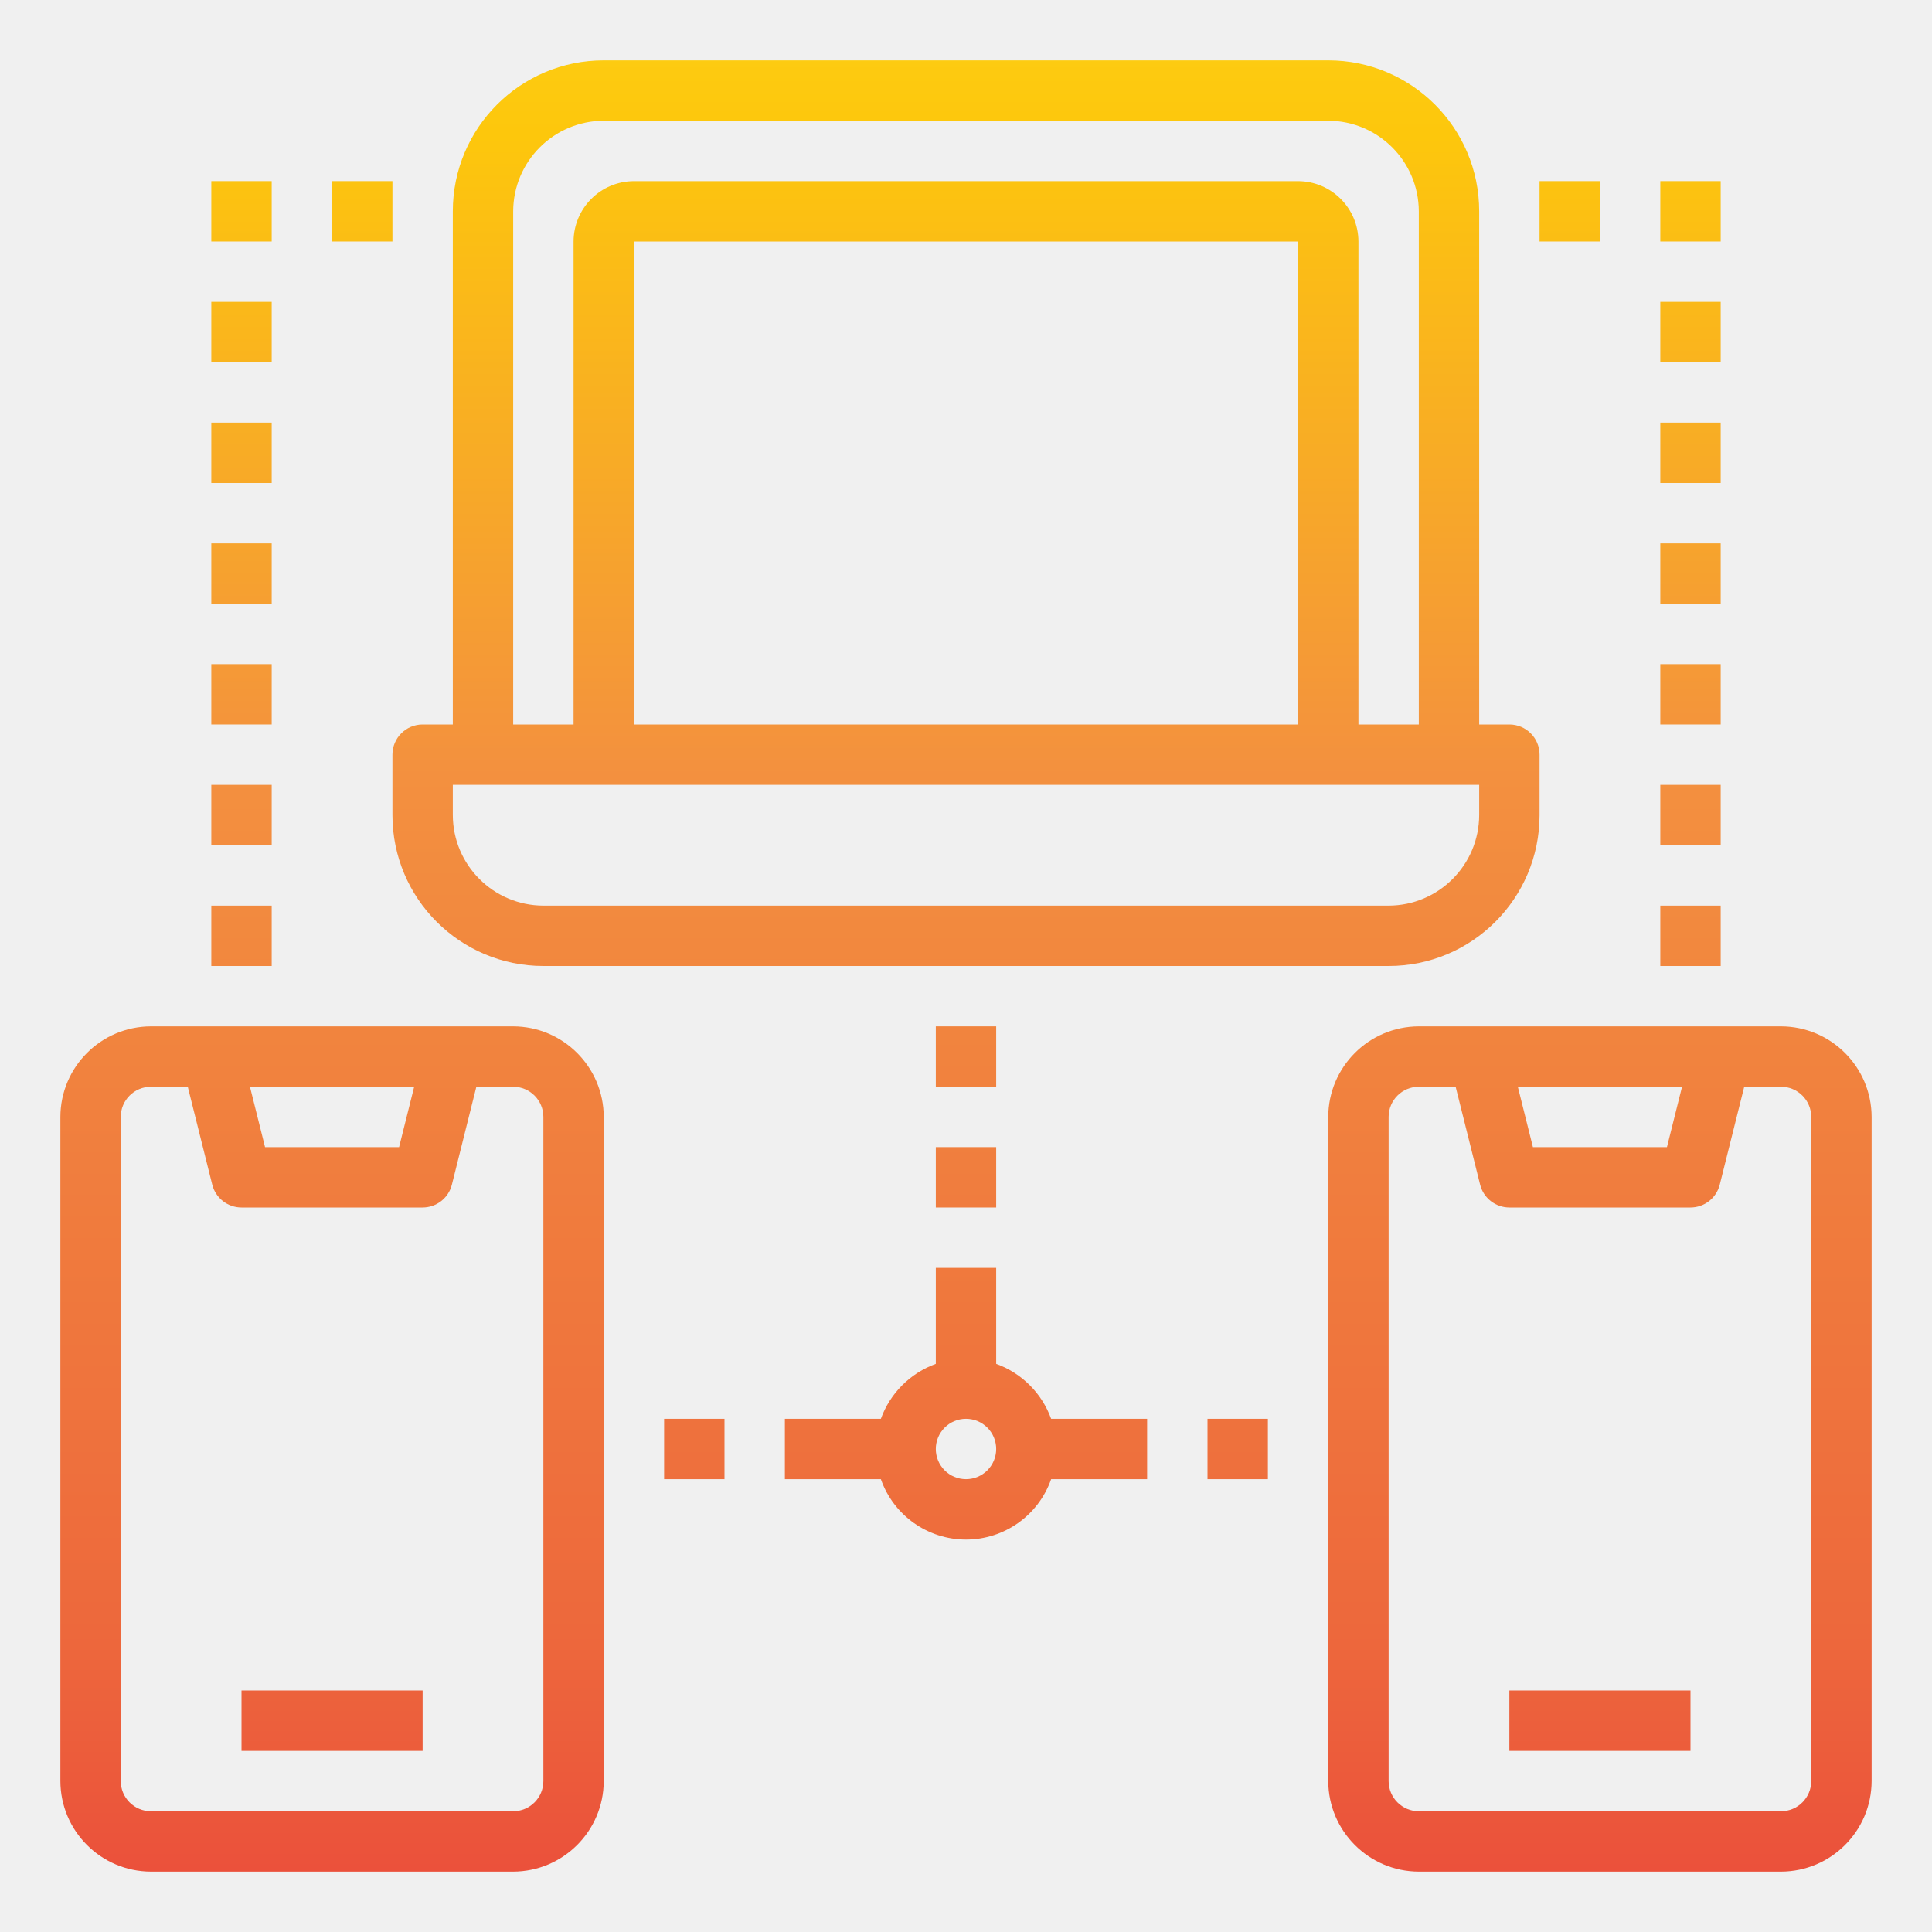
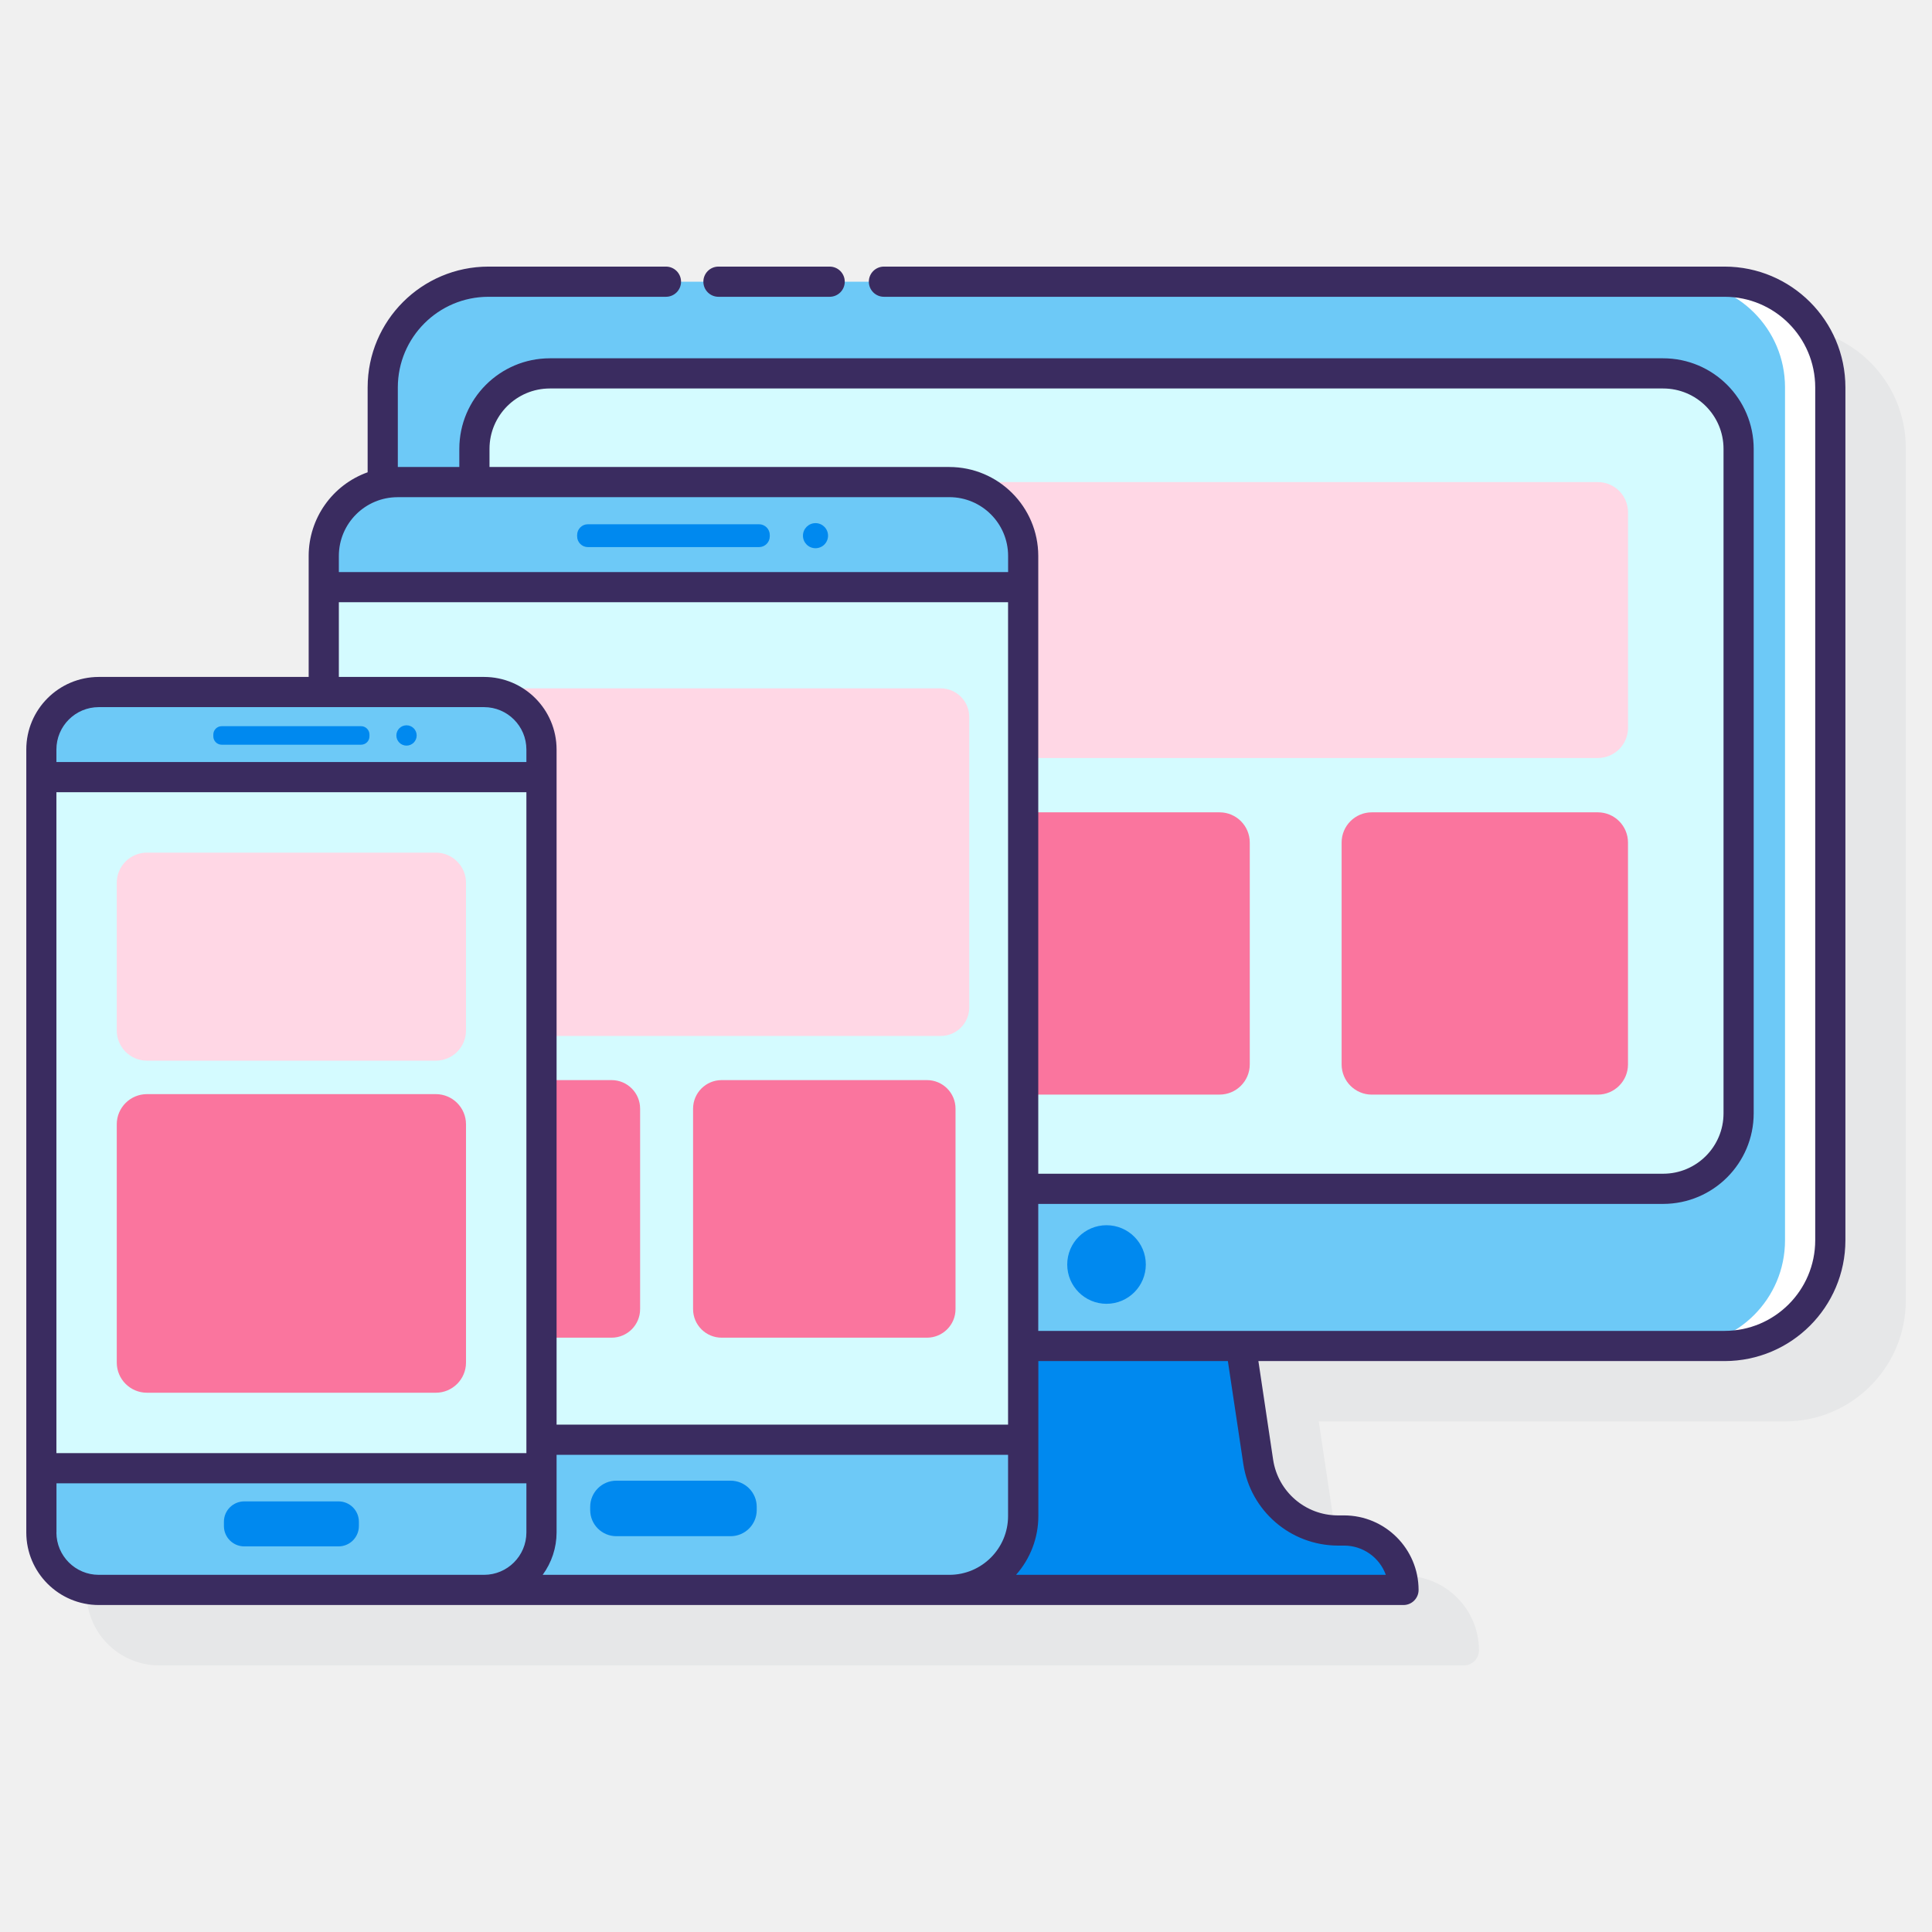
- <svg xmlns="http://www.w3.org/2000/svg" xmlns:xlink="http://www.w3.org/1999/xlink" height="512" viewBox="0 0 64 64" width="512">
-   <linearGradient id="New_Gradient_Swatch_1" gradientUnits="userSpaceOnUse" x1="11" x2="11" y1="-2.648" y2="68.334">
-     <stop offset="0" stop-color="#fff33b" />
-     <stop offset=".014" stop-color="#fee72e" />
-     <stop offset=".042" stop-color="#fed51b" />
-     <stop offset=".07" stop-color="#fdca10" />
-     <stop offset=".1" stop-color="#fdc70c" />
-     <stop offset=".4" stop-color="#f3903f" />
-     <stop offset=".8" stop-color="#ed683c" />
-     <stop offset="1" stop-color="#e93e3a" />
-   </linearGradient>
-   <linearGradient id="New_Gradient_Swatch_1-2" x1="53" x2="53" xlink:href="#New_Gradient_Swatch_1" y1="-2.648" y2="68.334" />
-   <linearGradient id="New_Gradient_Swatch_1-3" x1="32" x2="32" xlink:href="#New_Gradient_Swatch_1" y1="-2.648" y2="68.334" />
-   <linearGradient id="New_Gradient_Swatch_1-7" x1="23" x2="23" xlink:href="#New_Gradient_Swatch_1" y1="-2.648" y2="68.334" />
-   <linearGradient id="New_Gradient_Swatch_1-8" x1="41" x2="41" xlink:href="#New_Gradient_Swatch_1" y1="-2.648" y2="68.334" />
-   <linearGradient id="New_Gradient_Swatch_1-9" x1="12" x2="12" xlink:href="#New_Gradient_Swatch_1" y1="-2.648" y2="68.334" />
-   <linearGradient id="New_Gradient_Swatch_1-10" x1="8" x2="8" xlink:href="#New_Gradient_Swatch_1" y1="-2.648" y2="68.334" />
-   <linearGradient id="New_Gradient_Swatch_1-17" x1="52" x2="52" xlink:href="#New_Gradient_Swatch_1" y1="-2.648" y2="68.334" />
-   <linearGradient id="New_Gradient_Swatch_1-18" x1="56" x2="56" xlink:href="#New_Gradient_Swatch_1" y1="-2.648" y2="68.334" />
-   <g id="laptop-share-network-smartphone-smartphones">
-     <path d="m17 34h-12a3.009 3.009 0 0 0 -3 3v22a3.009 3.009 0 0 0 3 3h12a3.009 3.009 0 0 0 3-3v-22a3.009 3.009 0 0 0 -3-3zm-3.28 2-.5 2h-4.44l-.5-2zm4.28 23a1 1 0 0 1 -1 1h-12a1 1 0 0 1 -1-1v-22a1 1 0 0 1 1-1h1.22l.81 3.24a1 1 0 0 0 .97.76h6a1 1 0 0 0 .97-.76l.81-3.24h1.22a1 1 0 0 1 1 1z" fill="url(#New_Gradient_Swatch_1)" />
-     <path d="m59 34h-12a3.009 3.009 0 0 0 -3 3v22a3.009 3.009 0 0 0 3 3h12a3.009 3.009 0 0 0 3-3v-22a3.009 3.009 0 0 0 -3-3zm-3.28 2-.5 2h-4.44l-.5-2zm4.28 23a1 1 0 0 1 -1 1h-12a1 1 0 0 1 -1-1v-22a1 1 0 0 1 1-1h1.22l.81 3.24a1 1 0 0 0 .97.76h6a1 1 0 0 0 .97-.76l.81-3.24h1.22a1 1 0 0 1 1 1z" fill="url(#New_Gradient_Swatch_1-2)" />
-     <path d="m50 24h-1v-17a5 5 0 0 0 -5-5h-24a5 5 0 0 0 -5 5v17h-1a1 1 0 0 0 -1 1v2a5 5 0 0 0 5 5h28a5 5 0 0 0 5-5v-2a1 1 0 0 0 -1-1zm-33-17a3.009 3.009 0 0 1 3-3h24a3.009 3.009 0 0 1 3 3v17h-2v-16a2.006 2.006 0 0 0 -2-2h-22a2.006 2.006 0 0 0 -2 2v16h-2zm26 1v16h-22v-16zm6 19a3.009 3.009 0 0 1 -3 3h-28a3.009 3.009 0 0 1 -3-3v-1h34z" fill="url(#New_Gradient_Swatch_1-3)" />
-     <path d="m34.82 47a3.035 3.035 0 0 0 -1.82-1.82v-3.18h-2v3.18a3.035 3.035 0 0 0 -1.82 1.82h-3.18v2h3.18a2.988 2.988 0 0 0 5.64 0h3.18v-2zm-2.82 2a1 1 0 1 1 1-1 1 1 0 0 1 -1 1z" fill="url(#New_Gradient_Swatch_1-3)" />
-     <path d="m31 34h2v2h-2z" fill="url(#New_Gradient_Swatch_1-3)" />
-     <path d="m31 38h2v2h-2z" fill="url(#New_Gradient_Swatch_1-3)" />
-     <path d="m22 47h2v2h-2z" fill="url(#New_Gradient_Swatch_1-7)" />
-     <path d="m40 47h2v2h-2z" fill="url(#New_Gradient_Swatch_1-8)" />
-     <path d="m11 6h2v2h-2z" fill="url(#New_Gradient_Swatch_1-9)" />
-     <g fill="url(#New_Gradient_Swatch_1-10)">
-       <path d="m7 6h2v2h-2z" />
-       <path d="m7 10h2v2h-2z" />
-       <path d="m7 14h2v2h-2z" />
-       <path d="m7 18h2v2h-2z" />
-       <path d="m7 22h2v2h-2z" />
-       <path d="m7 26h2v2h-2z" />
-       <path d="m7 30h2v2h-2z" />
-     </g>
-     <path d="m51 6h2v2h-2z" fill="url(#New_Gradient_Swatch_1-17)" />
-     <path d="m55 6h2v2h-2z" fill="url(#New_Gradient_Swatch_1-18)" />
-     <path d="m55 10h2v2h-2z" fill="url(#New_Gradient_Swatch_1-18)" />
-     <path d="m55 14h2v2h-2z" fill="url(#New_Gradient_Swatch_1-18)" />
-     <path d="m55 18h2v2h-2z" fill="url(#New_Gradient_Swatch_1-18)" />
-     <path d="m55 22h2v2h-2z" fill="url(#New_Gradient_Swatch_1-18)" />
-     <path d="m55 26h2v2h-2z" fill="url(#New_Gradient_Swatch_1-18)" />
-     <path d="m55 30h2v2h-2z" fill="url(#New_Gradient_Swatch_1-18)" />
-     <path d="m50 56h6v2h-6z" fill="url(#New_Gradient_Swatch_1-2)" />
-     <path d="m8 56h6v2h-6z" fill="url(#New_Gradient_Swatch_1)" />
+ <svg xmlns="http://www.w3.org/2000/svg" height="512" viewBox="0 0 128 128" width="512">
+   <path d="m118.263 21.664h-81.906a8.009 8.009 0 0 0 -8 8v5.627a5.894 5.894 0 0 0 -3.907 5.539v8.018h-13.909a4.811 4.811 0 0 0 -4.805 4.805v51.879a4.811 4.811 0 0 0 4.805 4.805h86.444a1 1 0 0 0 1-1 4.945 4.945 0 0 0 -4.939-4.939h-.428a4.34 4.34 0 0 1 -4.267-3.677l-.979-6.546h30.891a8.009 8.009 0 0 0 8-8v-56.511a8.009 8.009 0 0 0 -8-8z" fill="#e6e7e8" />
+   <path d="m114.262 18.664h-81.9a7 7 0 0 0 -7 7v6.375a4.892 4.892 0 0 1 .983-.1h36.555a4.89 4.89 0 0 1 4.89 4.89v52.346h46.475a7 7 0 0 0 7-7v-56.511a7 7 0 0 0 -7.003-7z" fill="#6dc9f7" />
+   <path d="m114.262 18.664h-3a7 7 0 0 1 7 7v56.511a7 7 0 0 1 -7 7h3a7 7 0 0 0 7-7v-56.511a7 7 0 0 0 -7-7z" fill="#fff" />
+   <path d="m110.188 24.738h-73.757a5 5 0 0 0 -5 5v2.2h31.469a4.89 4.89 0 0 1 4.89 4.89v41.934h42.4a5 5 0 0 0 5-5v-44.024a5 5 0 0 0 -5.002-5z" fill="#d4fbff" />
+   <path d="m105.858 31.94h-42.958a4.89 4.89 0 0 1 4.89 4.89v13.39h38.071a2 2 0 0 0 2-2v-14.28a2 2 0 0 0 -2.003-2z" fill="#ffd7e5" />
+   <path d="m80.8 53.819h-13.013v18.7h13.013a2 2 0 0 0 2-2v-14.7a2 2 0 0 0 -2-2z" fill="#fa759e" />
+   <rect fill="#fa759e" height="18.972" rx="2" transform="matrix(0 1 -1 0 161.542 -35.202)" width="18.702" x="89.021" y="53.684" />
+   <path d="m89.047 101.4h-.429a5.316 5.316 0 0 1 -5.257-4.53l-1.15-7.694h-14.424v11.272a4.89 4.89 0 0 1 -4.89 4.89h30.088a3.938 3.938 0 0 0 -3.938-3.938z" fill="#0089ef" />
+   <circle cx="73.31" cy="83.777" fill="#0089ef" r="2.603" />
+   <path d="m62.9 31.94h-36.56a4.89 4.89 0 0 0 -4.89 4.89v9.019h10.62a3.8 3.8 0 0 1 3.8 3.805v51.878a3.8 3.8 0 0 1 -3.8 3.805h30.83a4.89 4.89 0 0 0 4.89-4.89v-63.617a4.89 4.89 0 0 0 -4.89-4.89z" fill="#6dc9f7" />
+   <path d="m21.45 38.9v6.95h10.62a3.8 3.8 0 0 1 3.8 3.805v45.731h31.917v-56.486z" fill="#d4fbff" />
+   <path d="m40.517 71.56h-4.643v17.065h4.643a1.892 1.892 0 0 0 1.892-1.893v-13.279a1.892 1.892 0 0 0 -1.892-1.893z" fill="#fa759e" />
+   <path d="m62.322 45.605h-35.407a1.868 1.868 0 0 0 -.912.244h6.067a3.8 3.8 0 0 1 3.8 3.805v18.982h26.452a1.892 1.892 0 0 0 1.893-1.892v-19.244a1.893 1.893 0 0 0 -1.893-1.895z" fill="#ffd7e5" />
+   <rect fill="#fa759e" height="17.388" rx="1.893" transform="matrix(0 1 -1 0 134.705 25.48)" width="17.065" x="46.08" y="71.399" />
+   <g fill="#0089ef">
+     <rect height="1.514" rx=".713" width="12.763" x="38.237" y="34.733" />
+     <circle cx="54.029" cy="35.49" r=".831" />
+     <rect height="3.678" rx="1.732" width="11.033" x="39.102" y="98.099" />
  </g>
+   <rect fill="#6dc9f7" height="59.488" rx="3.805" width="33.138" x="2.737" y="45.849" />
+   <path d="m-3.586 57.812h45.783v33.138h-45.783z" fill="#d4fbff" transform="matrix(0 1 -1 0 93.686 55.075)" />
+   <rect fill="#ffd7e5" height="23.138" rx="2" transform="matrix(0 1 -1 0 82.686 44.075)" width="13.783" x="12.414" y="51.812" />
+   <rect fill="#fa759e" height="23.138" rx="2" transform="matrix(0 1 -1 0 101.686 63.075)" width="19.783" x="9.414" y="70.812" />
+   <rect fill="#0089ef" height="1.227" rx=".555" width="10.345" x="14.133" y="48.112" />
+   <circle cx="26.933" cy="48.726" fill="#0089ef" r=".673" />
+   <rect fill="#0089ef" height="2.981" rx="1.348" width="8.942" x="14.835" y="99.471" />
+   <path d="m47.6 19.663h7.367a1 1 0 0 0 0-2h-7.367a1 1 0 0 0 0 2z" fill="#3a2c60" />
+   <path d="m114.263 17.663h-55.7a1 1 0 0 0 0 2h55.7a6.007 6.007 0 0 1 6 6v56.512a6.007 6.007 0 0 1 -6 6h-45.476v-8.413h41.4a6.006 6.006 0 0 0 6-6v-44.024a6.006 6.006 0 0 0 -6-6h-73.756a6.006 6.006 0 0 0 -6 6v1.2h-4.074v-5.275a6.007 6.007 0 0 1 6-6h11.764a1 1 0 0 0 0-2h-11.764a8.009 8.009 0 0 0 -8 8v5.627a5.894 5.894 0 0 0 -3.907 5.539v8.02h-13.908a4.81 4.81 0 0 0 -4.8 4.805v51.878a4.81 4.81 0 0 0 4.805 4.805h86.438a1 1 0 0 0 1-1 4.944 4.944 0 0 0 -4.938-4.938h-.429a4.341 4.341 0 0 1 -4.268-3.678l-.978-6.546h30.891a8.009 8.009 0 0 0 8-8v-56.512a8.009 8.009 0 0 0 -8-8zm-51.363 86.674h-26.946a4.763 4.763 0 0 0 .921-2.805v-5.146h29.912v4.061a3.894 3.894 0 0 1 -3.887 3.89zm-59.163-51.849h31.138v43.784h-31.138zm28.694-22.75a4 4 0 0 1 4-4h73.757a4 4 0 0 1 4 4v44.024a4 4 0 0 1 -4 4h-41.4v-40.933a5.9 5.9 0 0 0 -5.888-5.889h-30.469zm-6.091 3.2h36.56a3.894 3.894 0 0 1 3.89 3.889v1.073h-44.34v-1.07a3.894 3.894 0 0 1 3.89-3.89zm-3.89 6.962h44.337v54.486h-29.912v-44.732a4.811 4.811 0 0 0 -4.806-4.805h-9.619zm-15.908 6.949h25.527a2.809 2.809 0 0 1 2.806 2.805v.834h-31.138v-.834a2.808 2.808 0 0 1 2.805-2.805zm-2.8 54.683v-3.26h31.133v3.26a2.809 2.809 0 0 1 -2.806 2.805h-25.527a2.808 2.808 0 0 1 -2.805-2.805zm78.635-4.516a6.354 6.354 0 0 0 6.246 5.383h.429a2.942 2.942 0 0 1 2.763 1.938h-24.5a5.864 5.864 0 0 0 1.478-3.89v-10.272h12.557z" fill="#3a2c60" />
</svg>
